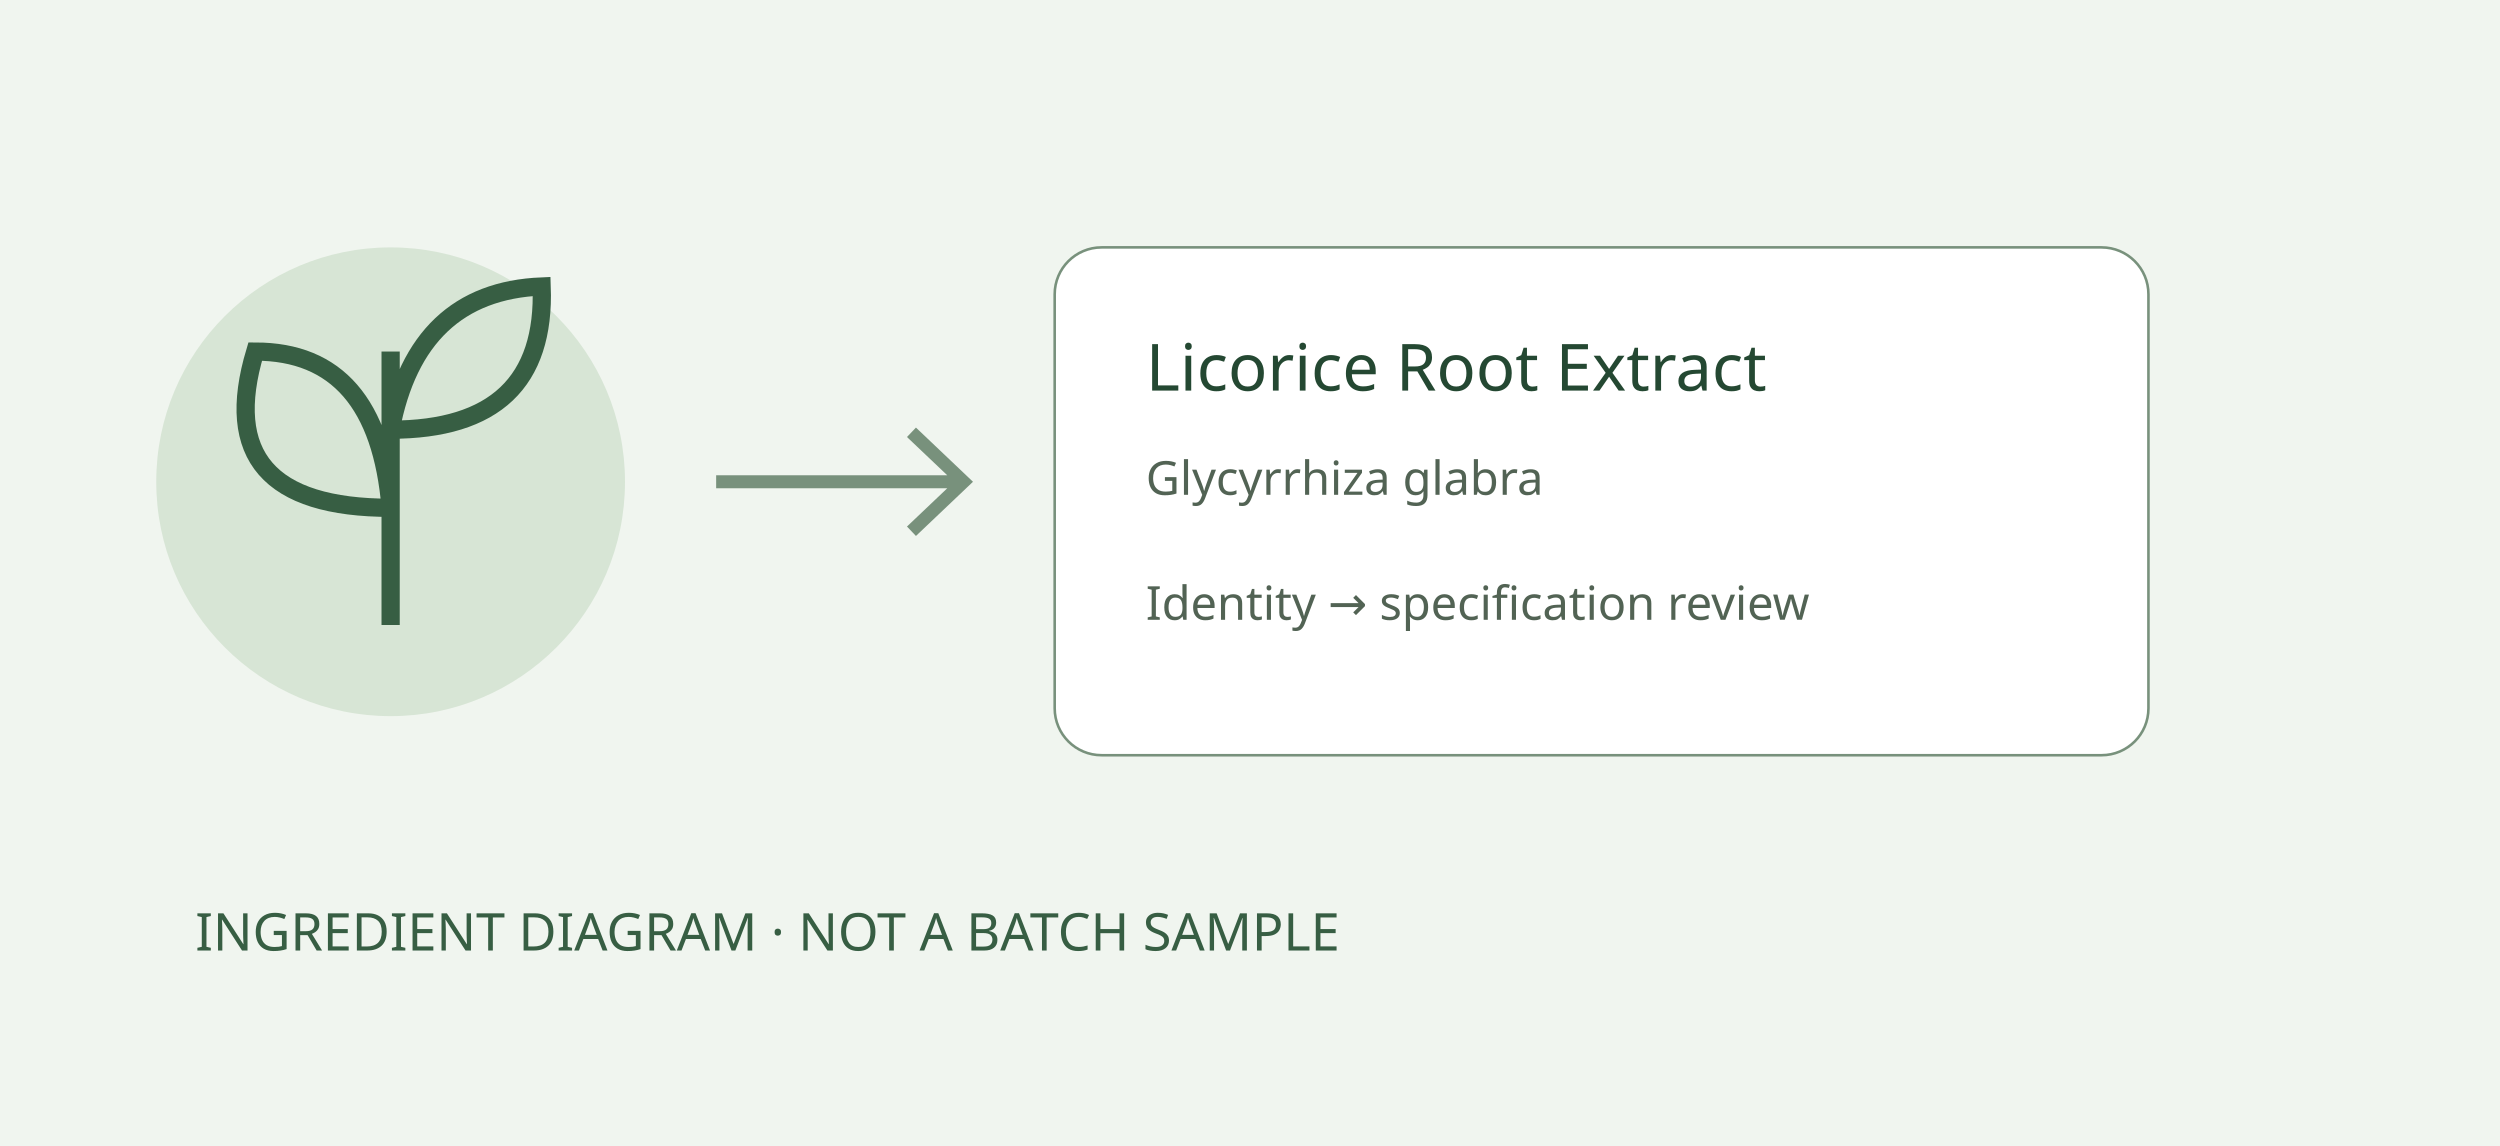
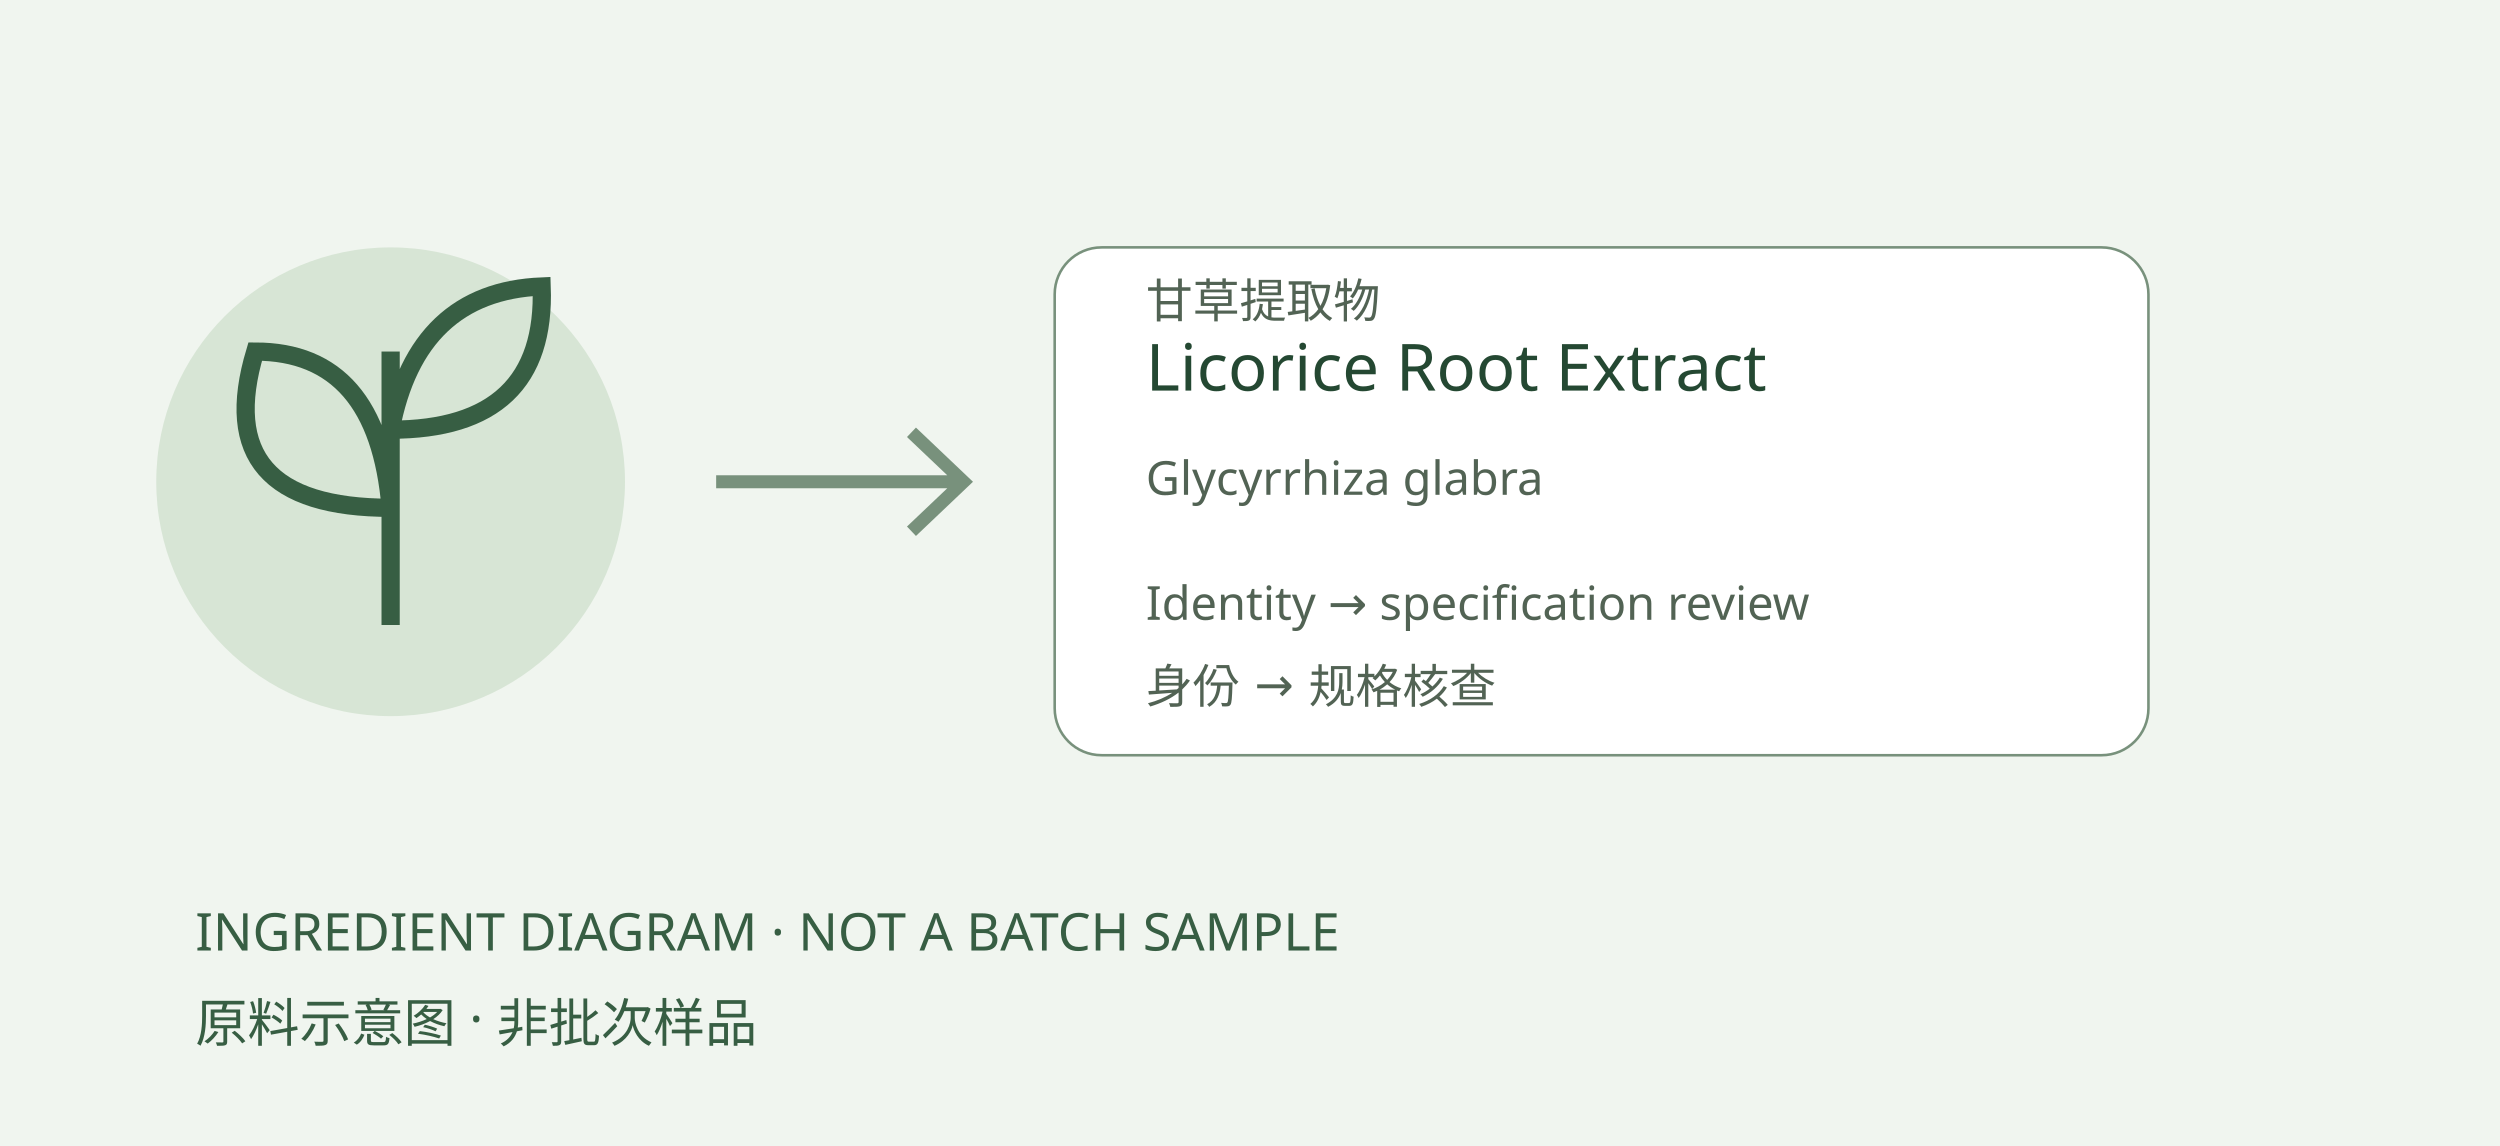
<svg xmlns="http://www.w3.org/2000/svg" viewBox="0 0 960 440" role="img" aria-labelledby="title desc">
  <rect width="960" height="440" fill="#f0f5ef" />
  <circle cx="150" cy="185" r="90" fill="#d7e5d5" />
  <path d="M150 240V135M150 195Q80 195 98 135Q145 135 150 195M150 165Q210 165 208 110Q160 112 150 165" fill="none" stroke="#375e43" stroke-width="7" />
  <path d="M275 185H370M350 166l20 19-20 19" fill="none" stroke="#78917c" stroke-width="5" />
  <rect x="405" y="95" width="420" height="195" rx="18" fill="white" stroke="#78917c" />
  <text x="440" y="150" font-family="sans-serif" font-size="25" fill="#244832">Licorice Root Extract</text>
  <text x="440" y="190" font-family="sans-serif" font-size="18" fill="#526354">Glycyrrhiza glabra</text>
  <text x="440" y="238" font-family="sans-serif" font-size="18" fill="#526354">Identity → specification review</text>
+   <text x="440" y="270" font-family="sans-serif" font-size="18" fill="#526354">身份 → 规格核查</text>
  <text x="75" y="365" font-family="sans-serif" font-size="20" fill="#375e43">INGREDIENT DIAGRAM · NOT A BATCH SAMPLE</text>
+   <text x="440" y="122" font-family="sans-serif" font-size="18" fill="#526354">甘草提取物</text>
+   <text x="75" y="400" font-family="sans-serif" font-size="20" fill="#375e43">原料示意图 · 非批次样品</text>
</svg>
